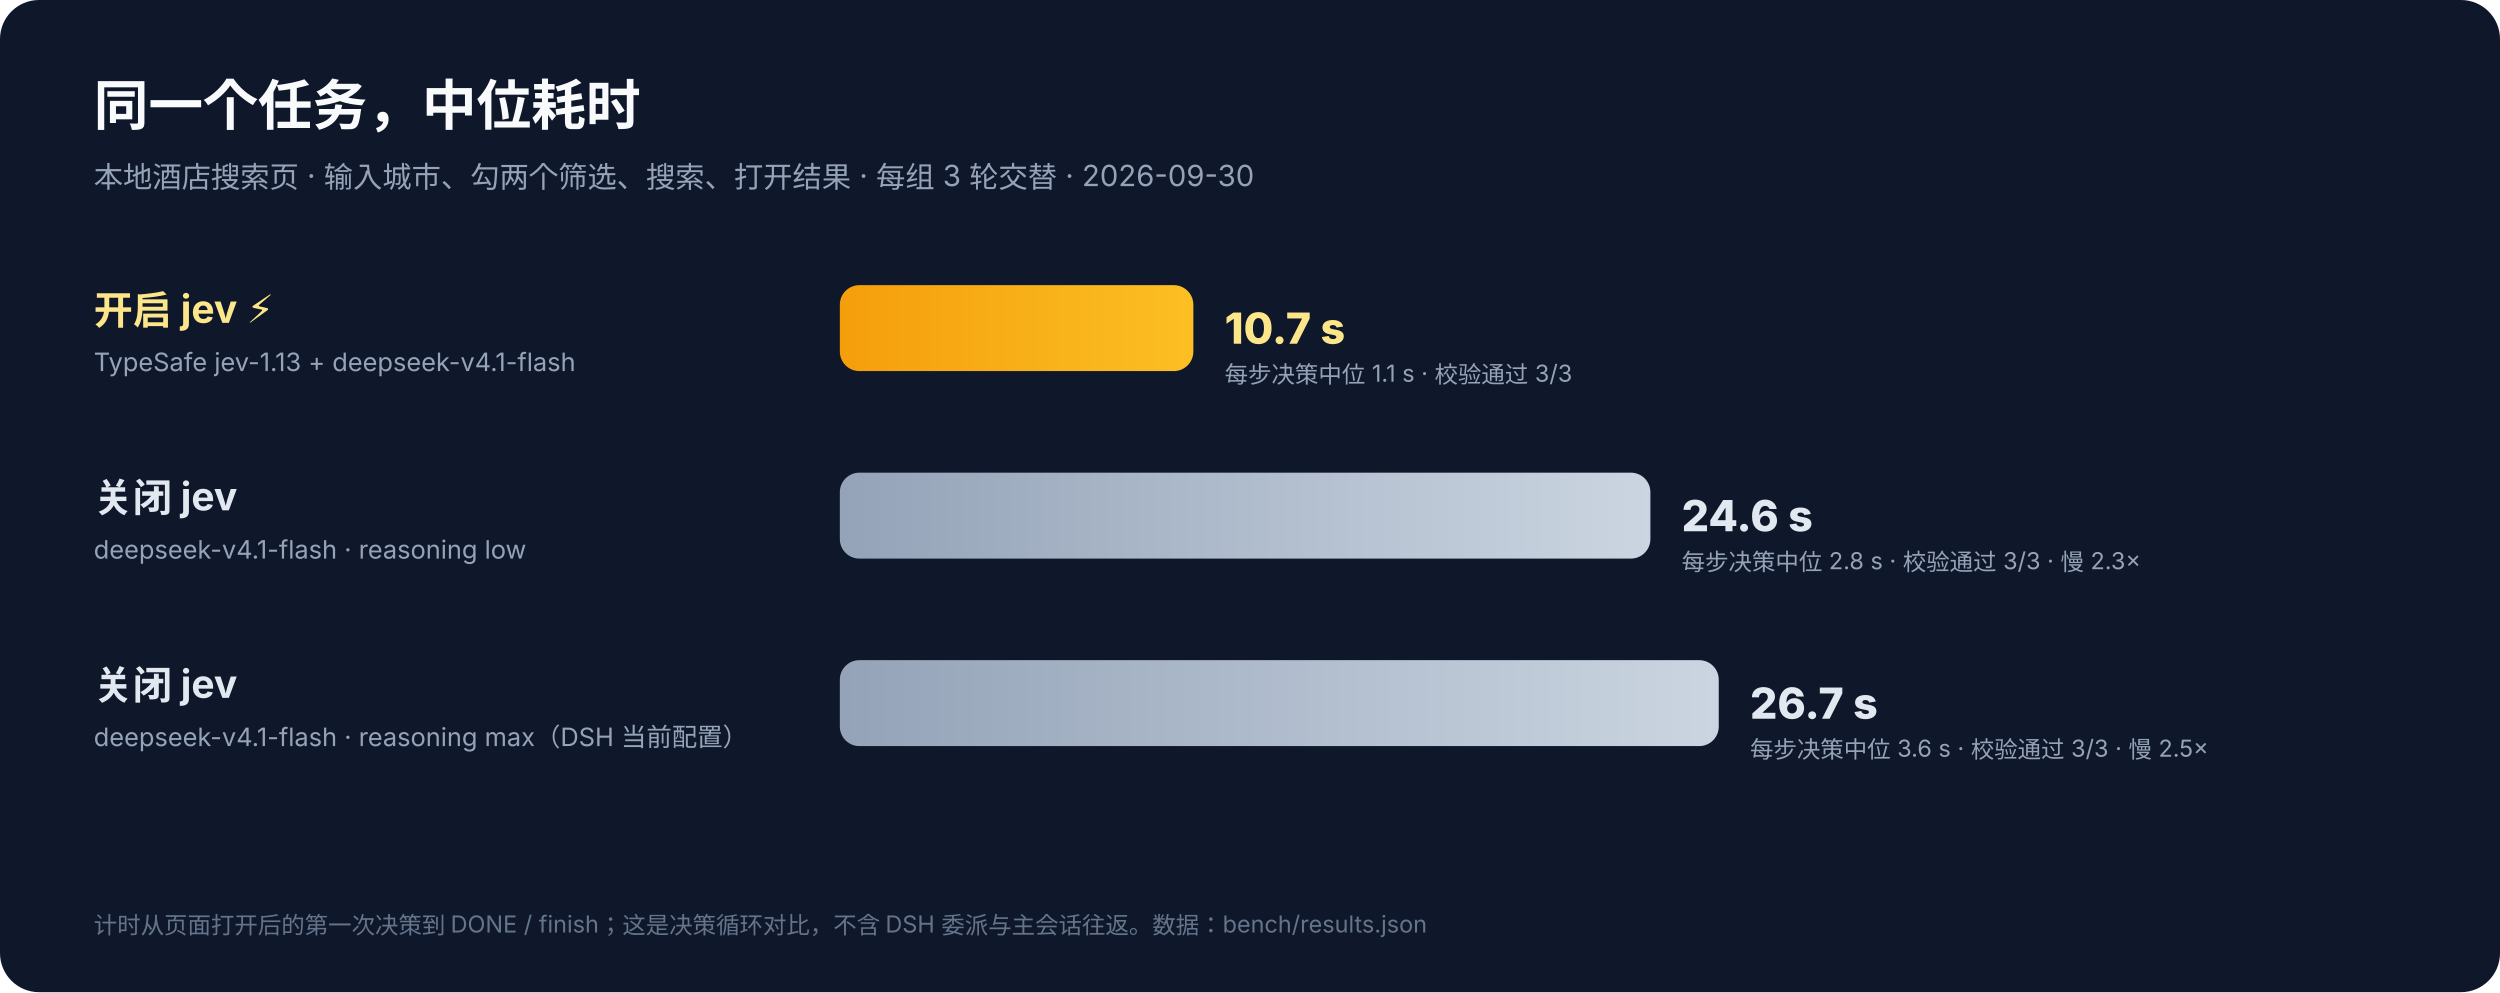
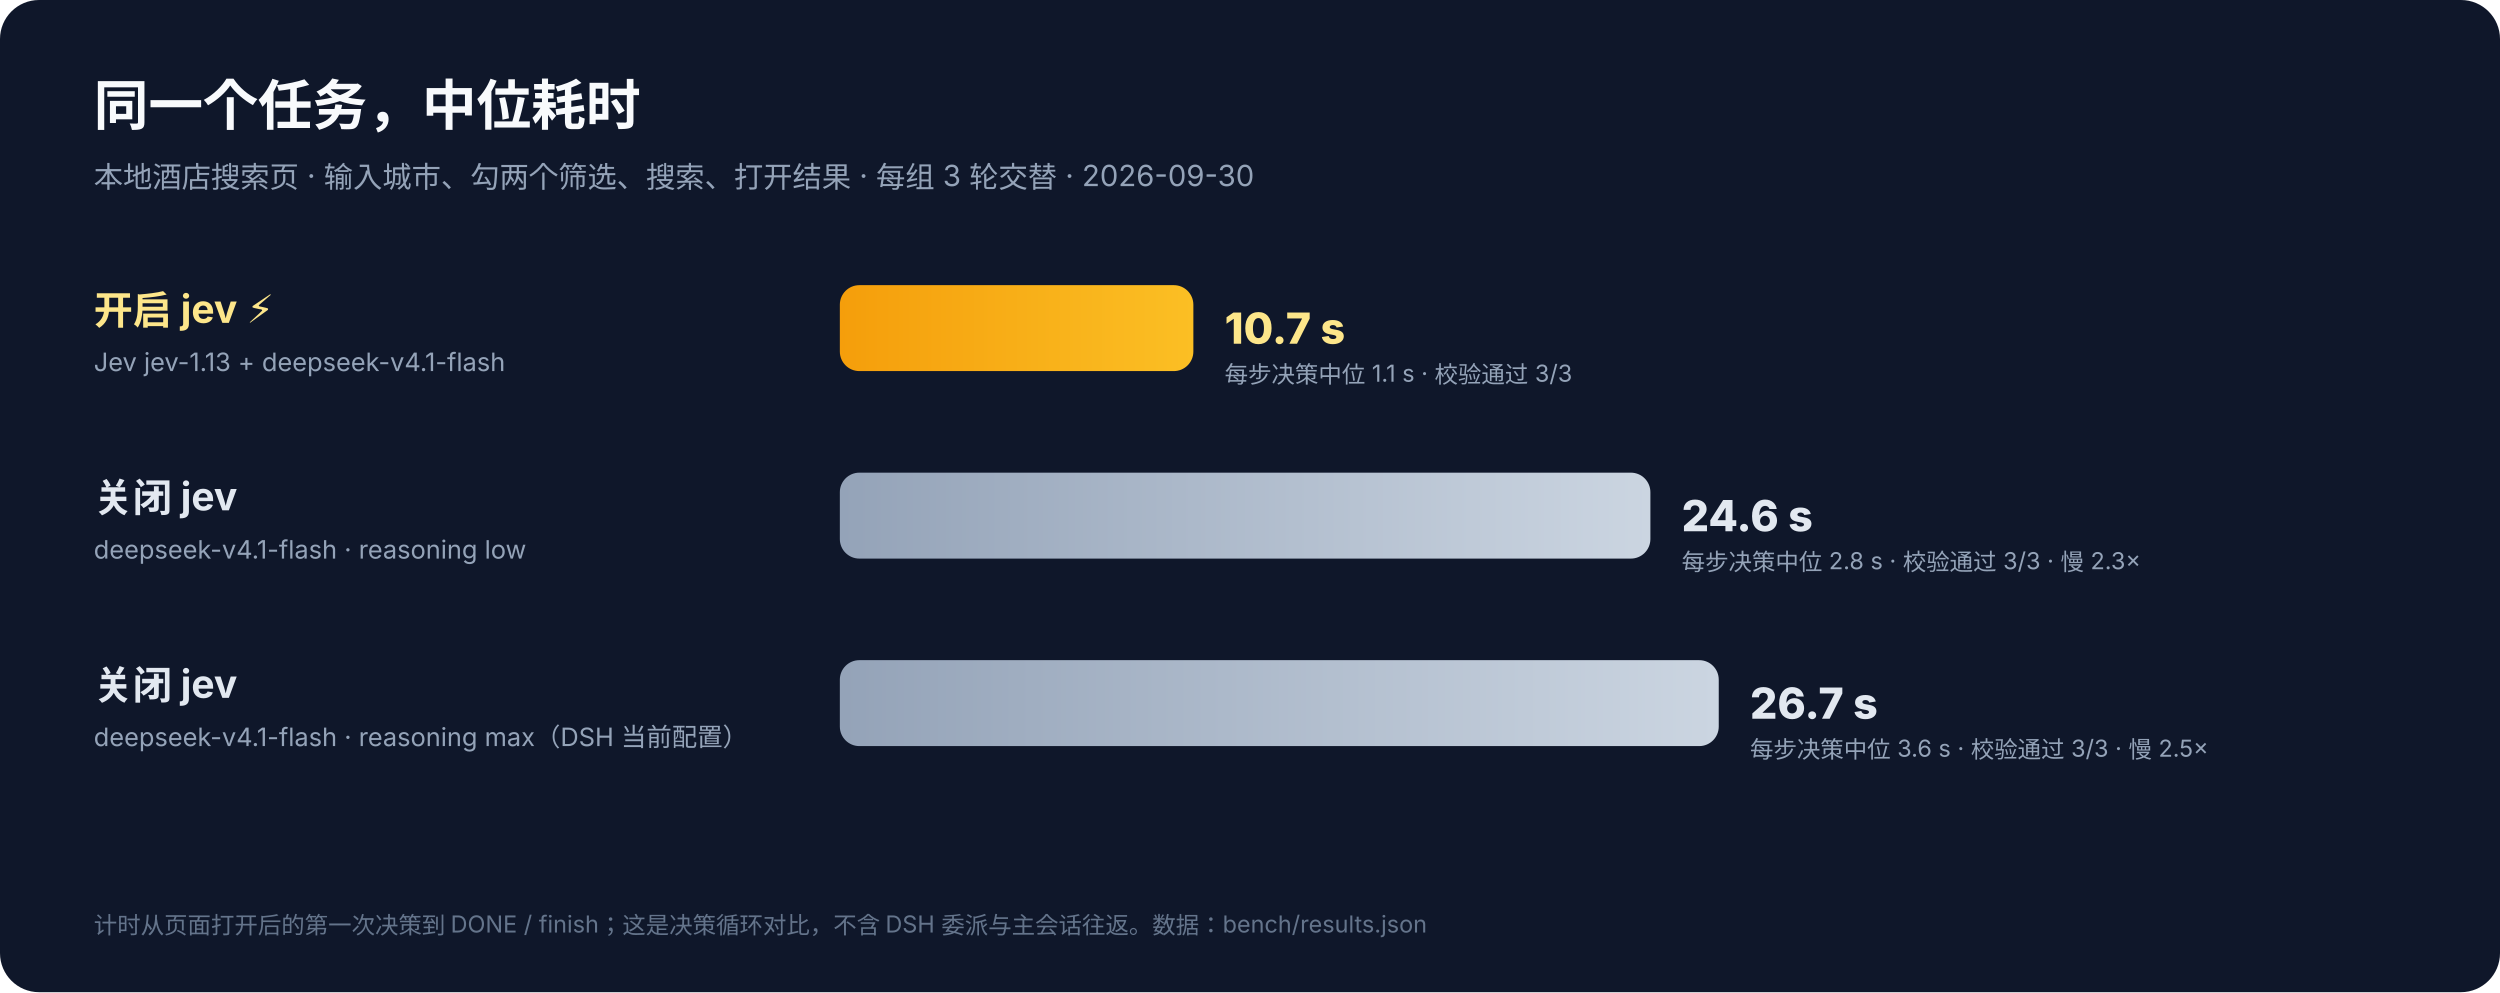
<svg xmlns="http://www.w3.org/2000/svg" width="1280" height="508" viewBox="0 0 1280 508" role="img" aria-label="Median task time with Jev on and off">
  <defs>
    <linearGradient id="fast" x1="0" x2="1">
      <stop offset="0" stop-color="#f59e0b" />
      <stop offset="1" stop-color="#fbbf24" />
    </linearGradient>
    <linearGradient id="slow" x1="0" x2="1">
      <stop offset="0" stop-color="#94a3b8" />
      <stop offset="1" stop-color="#cbd5e1" />
    </linearGradient>
  </defs>
  <rect width="1280" height="508" rx="20" fill="#0f172a" />
  <g font-family="-apple-system, 'Segoe UI', 'PingFang SC', 'Microsoft YaHei', sans-serif">
    <text x="48" y="64" font-size="28" font-weight="800" fill="#f8fafc">同一个任务，中位耗时</text>
    <text x="48" y="96" font-size="15" fill="#94a3b8">本地酒店搜索页 · 输入城市、勾两个筛选、搜索、打开结果 · 每组 3 轮交替 · 2026-09-30</text>
    <text x="48" y="166" font-size="20" font-weight="700" fill="#fde68a">开启 jev ⚡</text>
-     <text x="48" y="190" font-size="13" fill="#94a3b8">TypeSafe jev-1.13 + deepseek-v4.1-flash</text>
+     <text x="48" y="190" font-size="13" fill="#94a3b8">Jev jev-1.13 + deepseek-v4.1-flash</text>
    <rect x="430" y="146" width="181" height="44" rx="10" fill="url(#fast)" />
    <text x="627" y="176" font-size="22" font-weight="800" fill="#fde68a">10.7 s</text>
    <text x="627" y="196" font-size="12" fill="#94a3b8">每步决策中位 1.1 s · 校验通过 3/3</text>
    <text x="48" y="262" font-size="20" font-weight="700" fill="#e2e8f0">关闭 jev</text>
    <text x="48" y="286" font-size="13" fill="#94a3b8">deepseek-v4.1-flash · reasoning low</text>
    <rect x="430" y="242" width="415" height="44" rx="10" fill="url(#slow)" />
    <text x="861" y="272" font-size="22" font-weight="800" fill="#e2e8f0">24.6 s</text>
    <text x="861" y="292" font-size="12" fill="#94a3b8">每步决策中位 2.8 s · 校验通过 3/3 · 慢 2.3×</text>
    <text x="48" y="358" font-size="20" font-weight="700" fill="#e2e8f0">关闭 jev</text>
    <text x="48" y="382" font-size="13" fill="#94a3b8">deepseek-v4.1-flash · reasoning max（DSH 当前配置）</text>
    <rect x="430" y="338" width="450" height="44" rx="10" fill="url(#slow)" />
    <text x="896" y="368" font-size="22" font-weight="800" fill="#e2e8f0">26.7 s</text>
    <text x="896" y="388" font-size="12" fill="#94a3b8">每步决策中位 3.6 s · 校验通过 3/3 · 慢 2.5×</text>
    <text x="48" y="478" font-size="12" fill="#64748b">计时从页面打开后的第一次决策到 DONE / finish；这是决策循环对比，不含 DSH 委派与主会话往返。数据：bench/results.json</text>
  </g>
</svg>
